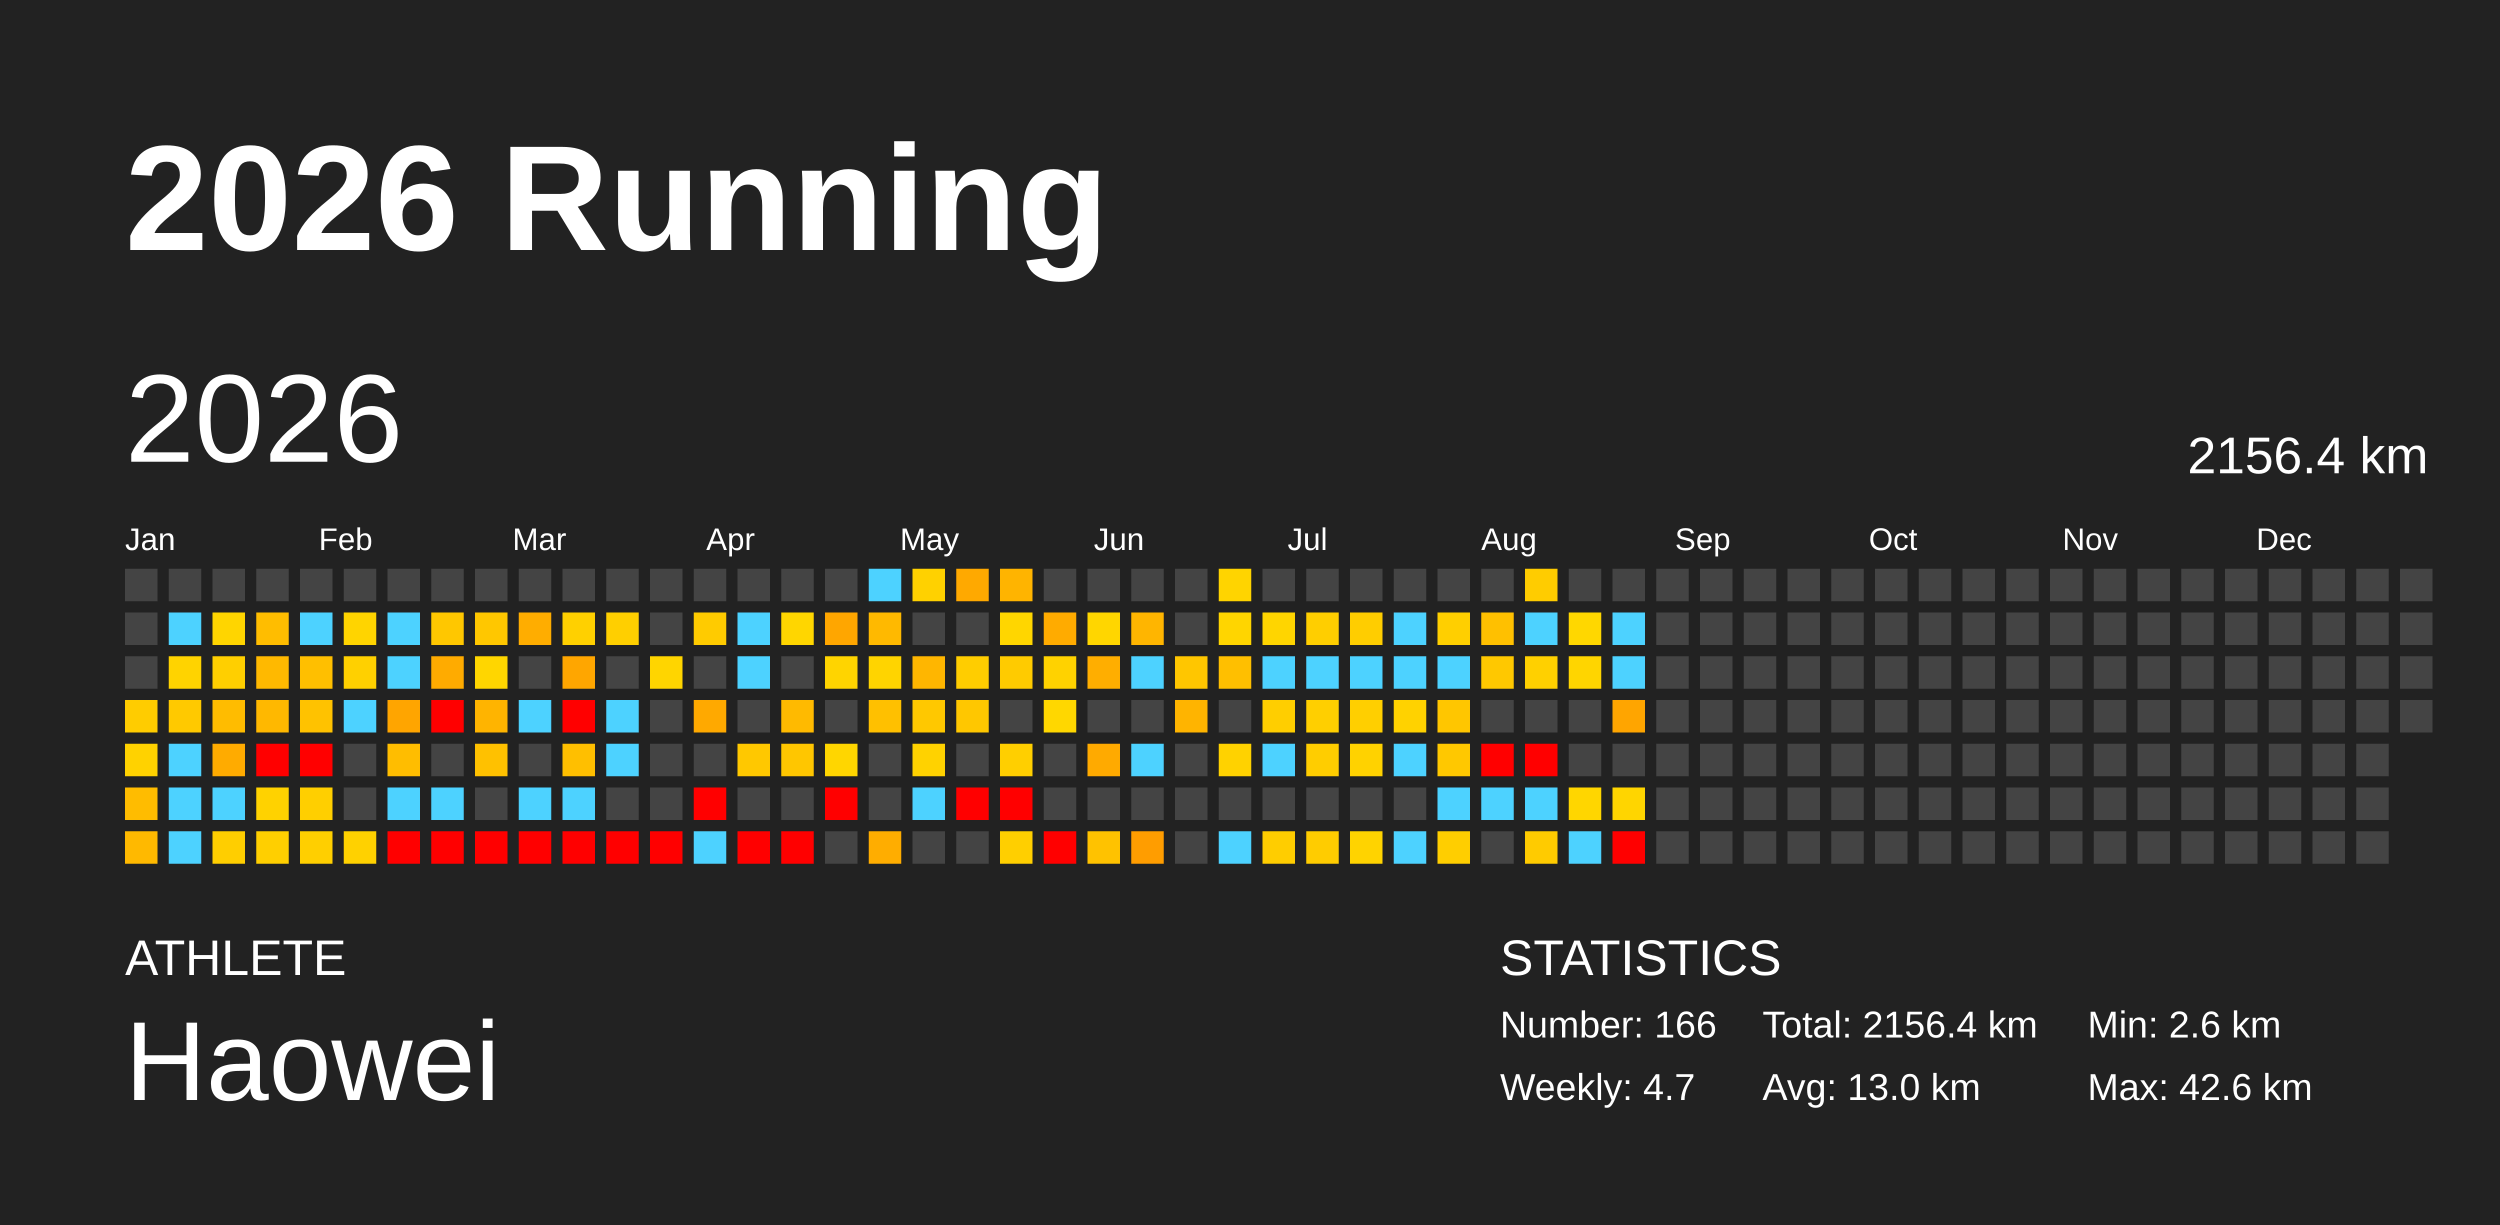
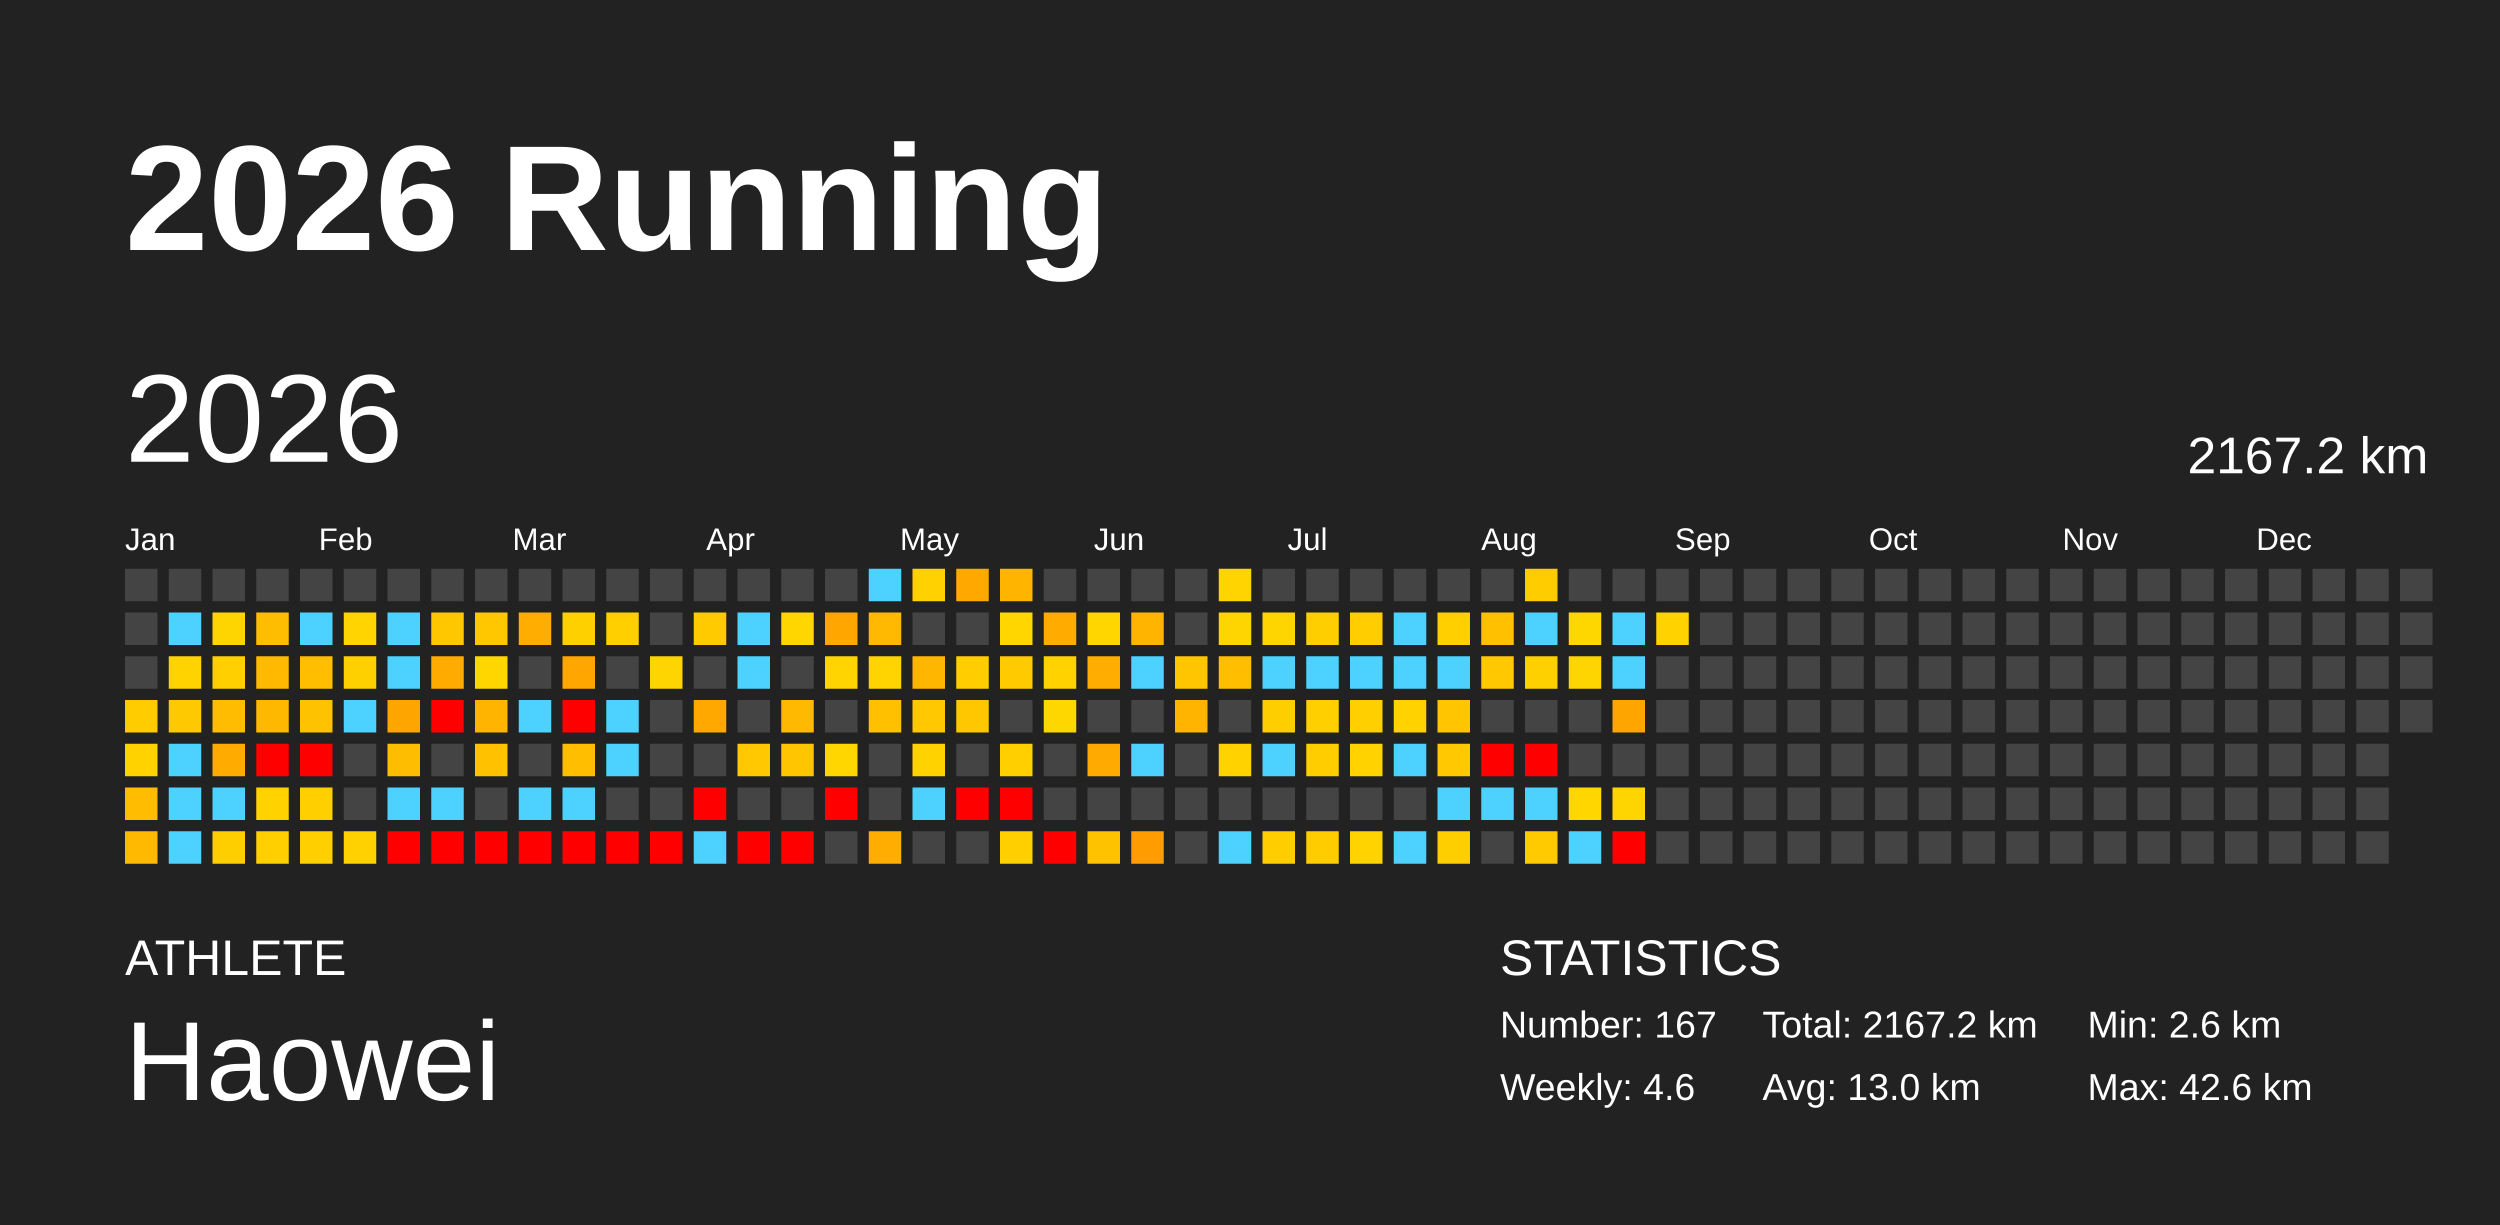
<svg xmlns="http://www.w3.org/2000/svg" baseProfile="full" height="98mm" version="1.1" viewBox="0,0,200,98" width="200mm">
  <defs />
  <rect fill="#222222" height="98" width="200" x="0" y="0" />
  <text fill="#FFFFFF" style="font-size:12px; font-family:Arial; font-weight:bold;" x="10" y="20">2026 Running</text>
  <text fill="#FFFFFF" style="font-size:4px; font-family:Arial" x="10" y="78">ATHLETE</text>
  <text fill="#FFFFFF" style="font-size:9px; font-family:Arial" x="10" y="88">Haowei</text>
  <text fill="#FFFFFF" style="font-size:4px; font-family:Arial" x="120" y="78">STATISTICS</text>
-   <text fill="#FFFFFF" style="font-size:3px; font-family:Arial" x="120" y="83">Number: 166</text>
-   <text fill="#FFFFFF" style="font-size:3px; font-family:Arial" x="120" y="88">Weekly: 4.7</text>
-   <text fill="#FFFFFF" style="font-size:3px; font-family:Arial" x="141" y="83">Total: 2156.4 km</text>
+   <text fill="#FFFFFF" style="font-size:3px; font-family:Arial" x="120" y="83">Number: 167</text>
+   <text fill="#FFFFFF" style="font-size:3px; font-family:Arial" x="120" y="88">Weekly: 4.6</text>
+   <text fill="#FFFFFF" style="font-size:3px; font-family:Arial" x="141" y="83">Total: 2167.2 km</text>
  <text fill="#FFFFFF" style="font-size:3px; font-family:Arial" x="141" y="88">Avg: 13.0 km</text>
  <text fill="#FFFFFF" style="font-size:3px; font-family:Arial" x="167" y="83">Min: 2.6 km</text>
  <text fill="#FFFFFF" style="font-size:3px; font-family:Arial" x="167" y="88">Max: 42.6 km</text>
  <text dominant-baseline="hanging" fill="#FFFFFF" style="font-size:10.0px; font-family:Arial;" x="10" y="30">2026</text>
-   <text dominant-baseline="hanging" fill="#FFFFFF" style="font-size:4.125px; font-family:Arial;" x="175" y="35">2156.4 km</text>
+   <text dominant-baseline="hanging" fill="#FFFFFF" style="font-size:4.125px; font-family:Arial;" x="175" y="35">2167.2 km</text>
  <text fill="#FFFFFF" style="font-size:2.5px; font-family:Arial" x="10.0" y="44">Jan</text>
  <text fill="#FFFFFF" style="font-size:2.5px; font-family:Arial" x="25.5" y="44">Feb</text>
  <text fill="#FFFFFF" style="font-size:2.5px; font-family:Arial" x="41.0" y="44">Mar</text>
  <text fill="#FFFFFF" style="font-size:2.5px; font-family:Arial" x="56.5" y="44">Apr</text>
  <text fill="#FFFFFF" style="font-size:2.5px; font-family:Arial" x="72.0" y="44">May</text>
  <text fill="#FFFFFF" style="font-size:2.5px; font-family:Arial" x="87.5" y="44">Jun</text>
  <text fill="#FFFFFF" style="font-size:2.5px; font-family:Arial" x="103.0" y="44">Jul</text>
  <text fill="#FFFFFF" style="font-size:2.5px; font-family:Arial" x="118.5" y="44">Aug</text>
  <text fill="#FFFFFF" style="font-size:2.5px; font-family:Arial" x="134.0" y="44">Sep</text>
  <text fill="#FFFFFF" style="font-size:2.5px; font-family:Arial" x="149.5" y="44">Oct</text>
  <text fill="#FFFFFF" style="font-size:2.5px; font-family:Arial" x="165.0" y="44">Nov</text>
  <text fill="#FFFFFF" style="font-size:2.5px; font-family:Arial" x="180.5" y="44">Dec</text>
  <rect fill="#444444" height="2.6" width="2.6" x="10.0" y="45.5" />
  <rect fill="#444444" height="2.6" width="2.6" x="10.0" y="49.0" />
  <rect fill="#444444" height="2.6" width="2.6" x="10.0" y="52.5" />
  <rect fill="#ffcc00" height="2.6" width="2.6" x="10.0" y="56.0" />
  <rect fill="#ffd200" height="2.6" width="2.6" x="10.0" y="59.5" />
  <rect fill="#ffbc00" height="2.6" width="2.6" x="10.0" y="63.0" />
  <rect fill="#ffb900" height="2.6" width="2.6" x="10.0" y="66.5" />
  <rect fill="#444444" height="2.6" width="2.6" x="13.5" y="45.5" />
  <rect fill="#4dd2ff" height="2.6" width="2.6" x="13.5" y="49.0" />
  <rect fill="#ffd300" height="2.6" width="2.6" x="13.5" y="52.5" />
  <rect fill="#ffc900" height="2.6" width="2.6" x="13.5" y="56.0" />
  <rect fill="#4dd2ff" height="2.6" width="2.6" x="13.5" y="59.5" />
  <rect fill="#4dd2ff" height="2.6" width="2.6" x="13.5" y="63.0" />
  <rect fill="#4dd2ff" height="2.6" width="2.6" x="13.5" y="66.5" />
  <rect fill="#444444" height="2.6" width="2.6" x="17.0" y="45.5" />
  <rect fill="#ffd500" height="2.6" width="2.6" x="17.0" y="49.0" />
  <rect fill="#ffcf00" height="2.6" width="2.6" x="17.0" y="52.5" />
  <rect fill="#ffbc00" height="2.6" width="2.6" x="17.0" y="56.0" />
  <rect fill="#ffab00" height="2.6" width="2.6" x="17.0" y="59.5" />
  <rect fill="#4dd2ff" height="2.6" width="2.6" x="17.0" y="63.0" />
  <rect fill="#ffce00" height="2.6" width="2.6" x="17.0" y="66.5" />
  <rect fill="#444444" height="2.6" width="2.6" x="20.5" y="45.5" />
  <rect fill="#ffbd00" height="2.6" width="2.6" x="20.5" y="49.0" />
  <rect fill="#ffb900" height="2.6" width="2.6" x="20.5" y="52.5" />
  <rect fill="#ffb800" height="2.6" width="2.6" x="20.5" y="56.0" />
  <rect fill="red" height="2.6" width="2.6" x="20.5" y="59.5" />
  <rect fill="#ffd200" height="2.6" width="2.6" x="20.5" y="63.0" />
  <rect fill="#ffcf00" height="2.6" width="2.6" x="20.5" y="66.5" />
  <rect fill="#444444" height="2.6" width="2.6" x="24.0" y="45.5" />
  <rect fill="#4dd2ff" height="2.6" width="2.6" x="24.0" y="49.0" />
  <rect fill="#ffbf00" height="2.6" width="2.6" x="24.0" y="52.5" />
  <rect fill="#ffc200" height="2.6" width="2.6" x="24.0" y="56.0" />
  <rect fill="red" height="2.6" width="2.6" x="24.0" y="59.5" />
  <rect fill="#ffcf00" height="2.6" width="2.6" x="24.0" y="63.0" />
  <rect fill="#ffcf00" height="2.6" width="2.6" x="24.0" y="66.5" />
  <rect fill="#444444" height="2.6" width="2.6" x="27.5" y="45.5" />
  <rect fill="#ffd400" height="2.6" width="2.6" x="27.5" y="49.0" />
  <rect fill="#ffd000" height="2.6" width="2.6" x="27.5" y="52.5" />
  <rect fill="#4dd2ff" height="2.6" width="2.6" x="27.5" y="56.0" />
  <rect fill="#444444" height="2.6" width="2.6" x="27.5" y="59.5" />
  <rect fill="#444444" height="2.6" width="2.6" x="27.5" y="63.0" />
  <rect fill="#ffd100" height="2.6" width="2.6" x="27.5" y="66.5" />
  <rect fill="#444444" height="2.6" width="2.6" x="31.0" y="45.5" />
  <rect fill="#4dd2ff" height="2.6" width="2.6" x="31.0" y="49.0" />
  <rect fill="#4dd2ff" height="2.6" width="2.6" x="31.0" y="52.5" />
  <rect fill="#ffa500" height="2.6" width="2.6" x="31.0" y="56.0" />
  <rect fill="#ffbd00" height="2.6" width="2.6" x="31.0" y="59.5" />
  <rect fill="#4dd2ff" height="2.6" width="2.6" x="31.0" y="63.0" />
  <rect fill="red" height="2.6" width="2.6" x="31.0" y="66.5" />
  <rect fill="#444444" height="2.6" width="2.6" x="34.5" y="45.5" />
  <rect fill="#ffc700" height="2.6" width="2.6" x="34.5" y="49.0" />
  <rect fill="#ffab00" height="2.6" width="2.6" x="34.5" y="52.5" />
  <rect fill="red" height="2.6" width="2.6" x="34.5" y="56.0" />
  <rect fill="#444444" height="2.6" width="2.6" x="34.5" y="59.5" />
  <rect fill="#4dd2ff" height="2.6" width="2.6" x="34.5" y="63.0" />
  <rect fill="red" height="2.6" width="2.6" x="34.5" y="66.5" />
  <rect fill="#444444" height="2.6" width="2.6" x="38.0" y="45.5" />
  <rect fill="#ffc700" height="2.6" width="2.6" x="38.0" y="49.0" />
  <rect fill="#ffd600" height="2.6" width="2.6" x="38.0" y="52.5" />
  <rect fill="#ffb400" height="2.6" width="2.6" x="38.0" y="56.0" />
  <rect fill="#ffc100" height="2.6" width="2.6" x="38.0" y="59.5" />
  <rect fill="#444444" height="2.6" width="2.6" x="38.0" y="63.0" />
  <rect fill="red" height="2.6" width="2.6" x="38.0" y="66.5" />
  <rect fill="#444444" height="2.6" width="2.6" x="41.5" y="45.5" />
  <rect fill="#ffad00" height="2.6" width="2.6" x="41.5" y="49.0" />
  <rect fill="#444444" height="2.6" width="2.6" x="41.5" y="52.5" />
  <rect fill="#4dd2ff" height="2.6" width="2.6" x="41.5" y="56.0" />
  <rect fill="#444444" height="2.6" width="2.6" x="41.5" y="59.5" />
  <rect fill="#4dd2ff" height="2.6" width="2.6" x="41.5" y="63.0" />
  <rect fill="red" height="2.6" width="2.6" x="41.5" y="66.5" />
  <rect fill="#444444" height="2.6" width="2.6" x="45.0" y="45.5" />
  <rect fill="#ffd000" height="2.6" width="2.6" x="45.0" y="49.0" />
  <rect fill="#ffa600" height="2.6" width="2.6" x="45.0" y="52.5" />
  <rect fill="red" height="2.6" width="2.6" x="45.0" y="56.0" />
  <rect fill="#ffbf00" height="2.6" width="2.6" x="45.0" y="59.5" />
  <rect fill="#4dd2ff" height="2.6" width="2.6" x="45.0" y="63.0" />
  <rect fill="red" height="2.6" width="2.6" x="45.0" y="66.5" />
  <rect fill="#444444" height="2.6" width="2.6" x="48.5" y="45.5" />
  <rect fill="#ffcf00" height="2.6" width="2.6" x="48.5" y="49.0" />
  <rect fill="#444444" height="2.6" width="2.6" x="48.5" y="52.5" />
  <rect fill="#4dd2ff" height="2.6" width="2.6" x="48.5" y="56.0" />
  <rect fill="#4dd2ff" height="2.6" width="2.6" x="48.5" y="59.5" />
  <rect fill="#444444" height="2.6" width="2.6" x="48.5" y="63.0" />
  <rect fill="red" height="2.6" width="2.6" x="48.5" y="66.5" />
  <rect fill="#444444" height="2.6" width="2.6" x="52.0" y="45.5" />
  <rect fill="#444444" height="2.6" width="2.6" x="52.0" y="49.0" />
  <rect fill="#ffd500" height="2.6" width="2.6" x="52.0" y="52.5" />
  <rect fill="#444444" height="2.6" width="2.6" x="52.0" y="56.0" />
  <rect fill="#444444" height="2.6" width="2.6" x="52.0" y="59.5" />
  <rect fill="#444444" height="2.6" width="2.6" x="52.0" y="63.0" />
  <rect fill="red" height="2.6" width="2.6" x="52.0" y="66.5" />
  <rect fill="#444444" height="2.6" width="2.6" x="55.5" y="45.5" />
  <rect fill="#ffcb00" height="2.6" width="2.6" x="55.5" y="49.0" />
  <rect fill="#444444" height="2.6" width="2.6" x="55.5" y="52.5" />
  <rect fill="#ffa900" height="2.6" width="2.6" x="55.5" y="56.0" />
  <rect fill="#444444" height="2.6" width="2.6" x="55.5" y="59.5" />
  <rect fill="red" height="2.6" width="2.6" x="55.5" y="63.0" />
  <rect fill="#4dd2ff" height="2.6" width="2.6" x="55.5" y="66.5" />
  <rect fill="#444444" height="2.6" width="2.6" x="59.0" y="45.5" />
  <rect fill="#4dd2ff" height="2.6" width="2.6" x="59.0" y="49.0" />
  <rect fill="#4dd2ff" height="2.6" width="2.6" x="59.0" y="52.5" />
  <rect fill="#444444" height="2.6" width="2.6" x="59.0" y="56.0" />
  <rect fill="#ffc800" height="2.6" width="2.6" x="59.0" y="59.5" />
  <rect fill="#444444" height="2.6" width="2.6" x="59.0" y="63.0" />
  <rect fill="red" height="2.6" width="2.6" x="59.0" y="66.5" />
  <rect fill="#444444" height="2.6" width="2.6" x="62.5" y="45.5" />
  <rect fill="#ffd600" height="2.6" width="2.6" x="62.5" y="49.0" />
  <rect fill="#444444" height="2.6" width="2.6" x="62.5" y="52.5" />
  <rect fill="#ffba00" height="2.6" width="2.6" x="62.5" y="56.0" />
  <rect fill="#ffc600" height="2.6" width="2.6" x="62.5" y="59.5" />
  <rect fill="#444444" height="2.6" width="2.6" x="62.5" y="63.0" />
  <rect fill="red" height="2.6" width="2.6" x="62.5" y="66.5" />
  <rect fill="#444444" height="2.6" width="2.6" x="66.0" y="45.5" />
  <rect fill="#ffa600" height="2.6" width="2.6" x="66.0" y="49.0" />
  <rect fill="#ffd400" height="2.6" width="2.6" x="66.0" y="52.5" />
  <rect fill="#444444" height="2.6" width="2.6" x="66.0" y="56.0" />
  <rect fill="#ffd600" height="2.6" width="2.6" x="66.0" y="59.5" />
  <rect fill="red" height="2.6" width="2.6" x="66.0" y="63.0" />
  <rect fill="#444444" height="2.6" width="2.6" x="66.0" y="66.5" />
  <rect fill="#4dd2ff" height="2.6" width="2.6" x="69.5" y="45.5" />
  <rect fill="#ffb900" height="2.6" width="2.6" x="69.5" y="49.0" />
  <rect fill="#ffd400" height="2.6" width="2.6" x="69.5" y="52.5" />
  <rect fill="#ffc000" height="2.6" width="2.6" x="69.5" y="56.0" />
  <rect fill="#444444" height="2.6" width="2.6" x="69.5" y="59.5" />
  <rect fill="#444444" height="2.6" width="2.6" x="69.5" y="63.0" />
  <rect fill="#ffad00" height="2.6" width="2.6" x="69.5" y="66.5" />
  <rect fill="#ffd100" height="2.6" width="2.6" x="73.0" y="45.5" />
  <rect fill="#444444" height="2.6" width="2.6" x="73.0" y="49.0" />
  <rect fill="#ffb600" height="2.6" width="2.6" x="73.0" y="52.5" />
  <rect fill="#ffc800" height="2.6" width="2.6" x="73.0" y="56.0" />
  <rect fill="#ffd200" height="2.6" width="2.6" x="73.0" y="59.5" />
  <rect fill="#4dd2ff" height="2.6" width="2.6" x="73.0" y="63.0" />
  <rect fill="#444444" height="2.6" width="2.6" x="73.0" y="66.5" />
  <rect fill="#ffa900" height="2.6" width="2.6" x="76.5" y="45.5" />
  <rect fill="#444444" height="2.6" width="2.6" x="76.5" y="49.0" />
  <rect fill="#ffcd00" height="2.6" width="2.6" x="76.5" y="52.5" />
  <rect fill="#ffc700" height="2.6" width="2.6" x="76.5" y="56.0" />
  <rect fill="#444444" height="2.6" width="2.6" x="76.5" y="59.5" />
  <rect fill="red" height="2.6" width="2.6" x="76.5" y="63.0" />
  <rect fill="#444444" height="2.6" width="2.6" x="76.5" y="66.5" />
  <rect fill="#ffb400" height="2.6" width="2.6" x="80.0" y="45.5" />
  <rect fill="#ffd600" height="2.6" width="2.6" x="80.0" y="49.0" />
  <rect fill="#ffcb00" height="2.6" width="2.6" x="80.0" y="52.5" />
  <rect fill="#444444" height="2.6" width="2.6" x="80.0" y="56.0" />
  <rect fill="#ffcf00" height="2.6" width="2.6" x="80.0" y="59.5" />
  <rect fill="red" height="2.6" width="2.6" x="80.0" y="63.0" />
  <rect fill="#ffcf00" height="2.6" width="2.6" x="80.0" y="66.5" />
  <rect fill="#444444" height="2.6" width="2.6" x="83.5" y="45.5" />
  <rect fill="#ffab00" height="2.6" width="2.6" x="83.5" y="49.0" />
  <rect fill="#ffd200" height="2.6" width="2.6" x="83.5" y="52.5" />
  <rect fill="#ffd700" height="2.6" width="2.6" x="83.5" y="56.0" />
  <rect fill="#444444" height="2.6" width="2.6" x="83.5" y="59.5" />
  <rect fill="#444444" height="2.6" width="2.6" x="83.5" y="63.0" />
  <rect fill="red" height="2.6" width="2.6" x="83.5" y="66.5" />
  <rect fill="#444444" height="2.6" width="2.6" x="87.0" y="45.5" />
  <rect fill="#ffd600" height="2.6" width="2.6" x="87.0" y="49.0" />
  <rect fill="#ffae00" height="2.6" width="2.6" x="87.0" y="52.5" />
  <rect fill="#444444" height="2.6" width="2.6" x="87.0" y="56.0" />
  <rect fill="#ffaa00" height="2.6" width="2.6" x="87.0" y="59.5" />
  <rect fill="#444444" height="2.6" width="2.6" x="87.0" y="63.0" />
  <rect fill="#ffc200" height="2.6" width="2.6" x="87.0" y="66.5" />
  <rect fill="#444444" height="2.6" width="2.6" x="90.5" y="45.5" />
  <rect fill="#ffb500" height="2.6" width="2.6" x="90.5" y="49.0" />
  <rect fill="#4dd2ff" height="2.6" width="2.6" x="90.5" y="52.5" />
  <rect fill="#444444" height="2.6" width="2.6" x="90.5" y="56.0" />
  <rect fill="#4dd2ff" height="2.6" width="2.6" x="90.5" y="59.5" />
  <rect fill="#444444" height="2.6" width="2.6" x="90.5" y="63.0" />
  <rect fill="#ff9d00" height="2.6" width="2.6" x="90.5" y="66.5" />
  <rect fill="#444444" height="2.6" width="2.6" x="94.0" y="45.5" />
  <rect fill="#444444" height="2.6" width="2.6" x="94.0" y="49.0" />
  <rect fill="#ffc600" height="2.6" width="2.6" x="94.0" y="52.5" />
  <rect fill="#ffb400" height="2.6" width="2.6" x="94.0" y="56.0" />
  <rect fill="#444444" height="2.6" width="2.6" x="94.0" y="59.5" />
  <rect fill="#444444" height="2.6" width="2.6" x="94.0" y="63.0" />
  <rect fill="#444444" height="2.6" width="2.6" x="94.0" y="66.5" />
  <rect fill="#ffd400" height="2.6" width="2.6" x="97.5" y="45.5" />
  <rect fill="#ffd500" height="2.6" width="2.6" x="97.5" y="49.0" />
  <rect fill="#ffbf00" height="2.6" width="2.6" x="97.5" y="52.5" />
  <rect fill="#444444" height="2.6" width="2.6" x="97.5" y="56.0" />
  <rect fill="#ffd200" height="2.6" width="2.6" x="97.5" y="59.5" />
  <rect fill="#444444" height="2.6" width="2.6" x="97.5" y="63.0" />
  <rect fill="#4dd2ff" height="2.6" width="2.6" x="97.5" y="66.5" />
  <rect fill="#444444" height="2.6" width="2.6" x="101.0" y="45.5" />
  <rect fill="#ffd500" height="2.6" width="2.6" x="101.0" y="49.0" />
  <rect fill="#4dd2ff" height="2.6" width="2.6" x="101.0" y="52.5" />
  <rect fill="#ffce00" height="2.6" width="2.6" x="101.0" y="56.0" />
  <rect fill="#4dd2ff" height="2.6" width="2.6" x="101.0" y="59.5" />
  <rect fill="#444444" height="2.6" width="2.6" x="101.0" y="63.0" />
  <rect fill="#ffcd00" height="2.6" width="2.6" x="101.0" y="66.5" />
  <rect fill="#444444" height="2.6" width="2.6" x="104.5" y="45.5" />
  <rect fill="#ffce00" height="2.6" width="2.6" x="104.5" y="49.0" />
  <rect fill="#4dd2ff" height="2.6" width="2.6" x="104.5" y="52.5" />
  <rect fill="#ffcf00" height="2.6" width="2.6" x="104.5" y="56.0" />
  <rect fill="#ffcd00" height="2.6" width="2.6" x="104.5" y="59.5" />
  <rect fill="#444444" height="2.6" width="2.6" x="104.5" y="63.0" />
  <rect fill="#ffcc00" height="2.6" width="2.6" x="104.5" y="66.5" />
  <rect fill="#444444" height="2.6" width="2.6" x="108.0" y="45.5" />
  <rect fill="#ffcd00" height="2.6" width="2.6" x="108.0" y="49.0" />
  <rect fill="#4dd2ff" height="2.6" width="2.6" x="108.0" y="52.5" />
  <rect fill="#ffcf00" height="2.6" width="2.6" x="108.0" y="56.0" />
  <rect fill="#ffd200" height="2.6" width="2.6" x="108.0" y="59.5" />
  <rect fill="#444444" height="2.6" width="2.6" x="108.0" y="63.0" />
  <rect fill="#ffd300" height="2.6" width="2.6" x="108.0" y="66.5" />
  <rect fill="#444444" height="2.6" width="2.6" x="111.5" y="45.5" />
  <rect fill="#4dd2ff" height="2.6" width="2.6" x="111.5" y="49.0" />
  <rect fill="#4dd2ff" height="2.6" width="2.6" x="111.5" y="52.5" />
  <rect fill="#ffd200" height="2.6" width="2.6" x="111.5" y="56.0" />
  <rect fill="#4dd2ff" height="2.6" width="2.6" x="111.5" y="59.5" />
  <rect fill="#444444" height="2.6" width="2.6" x="111.5" y="63.0" />
  <rect fill="#4dd2ff" height="2.6" width="2.6" x="111.5" y="66.5" />
  <rect fill="#444444" height="2.6" width="2.6" x="115.0" y="45.5" />
  <rect fill="#ffcf00" height="2.6" width="2.6" x="115.0" y="49.0" />
  <rect fill="#4dd2ff" height="2.6" width="2.6" x="115.0" y="52.5" />
  <rect fill="#ffc600" height="2.6" width="2.6" x="115.0" y="56.0" />
  <rect fill="#ffc800" height="2.6" width="2.6" x="115.0" y="59.5" />
  <rect fill="#4dd2ff" height="2.6" width="2.6" x="115.0" y="63.0" />
  <rect fill="#ffce00" height="2.6" width="2.6" x="115.0" y="66.5" />
  <rect fill="#444444" height="2.6" width="2.6" x="118.5" y="45.5" />
  <rect fill="#ffc000" height="2.6" width="2.6" x="118.5" y="49.0" />
  <rect fill="#ffc800" height="2.6" width="2.6" x="118.5" y="52.5" />
  <rect fill="#444444" height="2.6" width="2.6" x="118.5" y="56.0" />
  <rect fill="red" height="2.6" width="2.6" x="118.5" y="59.5" />
  <rect fill="#4dd2ff" height="2.6" width="2.6" x="118.5" y="63.0" />
  <rect fill="#444444" height="2.6" width="2.6" x="118.5" y="66.5" />
  <rect fill="#ffcc00" height="2.6" width="2.6" x="122.0" y="45.5" />
  <rect fill="#4dd2ff" height="2.6" width="2.6" x="122.0" y="49.0" />
  <rect fill="#ffd000" height="2.6" width="2.6" x="122.0" y="52.5" />
  <rect fill="#444444" height="2.6" width="2.6" x="122.0" y="56.0" />
  <rect fill="red" height="2.6" width="2.6" x="122.0" y="59.5" />
  <rect fill="#4dd2ff" height="2.6" width="2.6" x="122.0" y="63.0" />
  <rect fill="#ffcb00" height="2.6" width="2.6" x="122.0" y="66.5" />
  <rect fill="#444444" height="2.6" width="2.6" x="125.5" y="45.5" />
  <rect fill="#ffd700" height="2.6" width="2.6" x="125.5" y="49.0" />
  <rect fill="#ffd500" height="2.6" width="2.6" x="125.5" y="52.5" />
  <rect fill="#444444" height="2.6" width="2.6" x="125.5" y="56.0" />
  <rect fill="#444444" height="2.6" width="2.6" x="125.5" y="59.5" />
  <rect fill="#ffd600" height="2.6" width="2.6" x="125.5" y="63.0" />
  <rect fill="#4dd2ff" height="2.6" width="2.6" x="125.5" y="66.5" />
  <rect fill="#444444" height="2.6" width="2.6" x="129.0" y="45.5" />
  <rect fill="#4dd2ff" height="2.6" width="2.6" x="129.0" y="49.0" />
  <rect fill="#4dd2ff" height="2.6" width="2.6" x="129.0" y="52.5" />
  <rect fill="#ffa500" height="2.6" width="2.6" x="129.0" y="56.0" />
  <rect fill="#444444" height="2.6" width="2.6" x="129.0" y="59.5" />
  <rect fill="#ffd500" height="2.6" width="2.6" x="129.0" y="63.0" />
  <rect fill="red" height="2.6" width="2.6" x="129.0" y="66.5" />
  <rect fill="#444444" height="2.6" width="2.6" x="132.5" y="45.5" />
-   <rect fill="#444444" height="2.6" width="2.6" x="132.5" y="49.0" />
+   <rect fill="#ffd200" height="2.6" width="2.6" x="132.5" y="49.0" />
  <rect fill="#444444" height="2.6" width="2.6" x="132.5" y="52.5" />
  <rect fill="#444444" height="2.6" width="2.6" x="132.5" y="56.0" />
  <rect fill="#444444" height="2.6" width="2.6" x="132.5" y="59.5" />
  <rect fill="#444444" height="2.6" width="2.6" x="132.5" y="63.0" />
  <rect fill="#444444" height="2.6" width="2.6" x="132.5" y="66.5" />
  <rect fill="#444444" height="2.6" width="2.6" x="136.0" y="45.5" />
  <rect fill="#444444" height="2.6" width="2.6" x="136.0" y="49.0" />
  <rect fill="#444444" height="2.6" width="2.6" x="136.0" y="52.5" />
  <rect fill="#444444" height="2.6" width="2.6" x="136.0" y="56.0" />
  <rect fill="#444444" height="2.6" width="2.6" x="136.0" y="59.5" />
  <rect fill="#444444" height="2.6" width="2.6" x="136.0" y="63.0" />
  <rect fill="#444444" height="2.6" width="2.6" x="136.0" y="66.5" />
  <rect fill="#444444" height="2.6" width="2.6" x="139.5" y="45.5" />
  <rect fill="#444444" height="2.6" width="2.6" x="139.5" y="49.0" />
  <rect fill="#444444" height="2.6" width="2.6" x="139.5" y="52.5" />
  <rect fill="#444444" height="2.6" width="2.6" x="139.5" y="56.0" />
  <rect fill="#444444" height="2.6" width="2.6" x="139.5" y="59.5" />
  <rect fill="#444444" height="2.6" width="2.6" x="139.5" y="63.0" />
  <rect fill="#444444" height="2.6" width="2.6" x="139.5" y="66.5" />
  <rect fill="#444444" height="2.6" width="2.6" x="143.0" y="45.5" />
  <rect fill="#444444" height="2.6" width="2.6" x="143.0" y="49.0" />
  <rect fill="#444444" height="2.6" width="2.6" x="143.0" y="52.5" />
  <rect fill="#444444" height="2.6" width="2.6" x="143.0" y="56.0" />
  <rect fill="#444444" height="2.6" width="2.6" x="143.0" y="59.5" />
  <rect fill="#444444" height="2.6" width="2.6" x="143.0" y="63.0" />
  <rect fill="#444444" height="2.6" width="2.6" x="143.0" y="66.5" />
  <rect fill="#444444" height="2.6" width="2.6" x="146.5" y="45.5" />
  <rect fill="#444444" height="2.6" width="2.6" x="146.5" y="49.0" />
  <rect fill="#444444" height="2.6" width="2.6" x="146.5" y="52.5" />
  <rect fill="#444444" height="2.6" width="2.6" x="146.5" y="56.0" />
  <rect fill="#444444" height="2.6" width="2.6" x="146.5" y="59.5" />
  <rect fill="#444444" height="2.6" width="2.6" x="146.5" y="63.0" />
  <rect fill="#444444" height="2.6" width="2.6" x="146.5" y="66.5" />
  <rect fill="#444444" height="2.6" width="2.6" x="150.0" y="45.5" />
  <rect fill="#444444" height="2.6" width="2.6" x="150.0" y="49.0" />
  <rect fill="#444444" height="2.6" width="2.6" x="150.0" y="52.5" />
  <rect fill="#444444" height="2.6" width="2.6" x="150.0" y="56.0" />
  <rect fill="#444444" height="2.6" width="2.6" x="150.0" y="59.5" />
  <rect fill="#444444" height="2.6" width="2.6" x="150.0" y="63.0" />
  <rect fill="#444444" height="2.6" width="2.6" x="150.0" y="66.5" />
  <rect fill="#444444" height="2.6" width="2.6" x="153.5" y="45.5" />
  <rect fill="#444444" height="2.6" width="2.6" x="153.5" y="49.0" />
  <rect fill="#444444" height="2.6" width="2.6" x="153.5" y="52.5" />
  <rect fill="#444444" height="2.6" width="2.6" x="153.5" y="56.0" />
  <rect fill="#444444" height="2.6" width="2.6" x="153.5" y="59.5" />
  <rect fill="#444444" height="2.6" width="2.6" x="153.5" y="63.0" />
  <rect fill="#444444" height="2.6" width="2.6" x="153.5" y="66.5" />
  <rect fill="#444444" height="2.6" width="2.6" x="157.0" y="45.5" />
  <rect fill="#444444" height="2.6" width="2.6" x="157.0" y="49.0" />
  <rect fill="#444444" height="2.6" width="2.6" x="157.0" y="52.5" />
  <rect fill="#444444" height="2.6" width="2.6" x="157.0" y="56.0" />
  <rect fill="#444444" height="2.6" width="2.6" x="157.0" y="59.5" />
  <rect fill="#444444" height="2.6" width="2.6" x="157.0" y="63.0" />
  <rect fill="#444444" height="2.6" width="2.6" x="157.0" y="66.5" />
  <rect fill="#444444" height="2.6" width="2.6" x="160.5" y="45.5" />
  <rect fill="#444444" height="2.6" width="2.6" x="160.5" y="49.0" />
  <rect fill="#444444" height="2.6" width="2.6" x="160.5" y="52.5" />
  <rect fill="#444444" height="2.6" width="2.6" x="160.5" y="56.0" />
  <rect fill="#444444" height="2.6" width="2.6" x="160.5" y="59.5" />
  <rect fill="#444444" height="2.6" width="2.6" x="160.5" y="63.0" />
  <rect fill="#444444" height="2.6" width="2.6" x="160.5" y="66.5" />
  <rect fill="#444444" height="2.6" width="2.6" x="164.0" y="45.5" />
  <rect fill="#444444" height="2.6" width="2.6" x="164.0" y="49.0" />
  <rect fill="#444444" height="2.6" width="2.6" x="164.0" y="52.5" />
  <rect fill="#444444" height="2.6" width="2.6" x="164.0" y="56.0" />
  <rect fill="#444444" height="2.6" width="2.6" x="164.0" y="59.5" />
  <rect fill="#444444" height="2.6" width="2.6" x="164.0" y="63.0" />
  <rect fill="#444444" height="2.6" width="2.6" x="164.0" y="66.5" />
  <rect fill="#444444" height="2.6" width="2.6" x="167.5" y="45.5" />
  <rect fill="#444444" height="2.6" width="2.6" x="167.5" y="49.0" />
  <rect fill="#444444" height="2.6" width="2.6" x="167.5" y="52.5" />
  <rect fill="#444444" height="2.6" width="2.6" x="167.5" y="56.0" />
  <rect fill="#444444" height="2.6" width="2.6" x="167.5" y="59.5" />
  <rect fill="#444444" height="2.6" width="2.6" x="167.5" y="63.0" />
  <rect fill="#444444" height="2.6" width="2.6" x="167.5" y="66.5" />
  <rect fill="#444444" height="2.6" width="2.6" x="171.0" y="45.5" />
  <rect fill="#444444" height="2.6" width="2.6" x="171.0" y="49.0" />
  <rect fill="#444444" height="2.6" width="2.6" x="171.0" y="52.5" />
  <rect fill="#444444" height="2.6" width="2.6" x="171.0" y="56.0" />
  <rect fill="#444444" height="2.6" width="2.6" x="171.0" y="59.5" />
  <rect fill="#444444" height="2.6" width="2.6" x="171.0" y="63.0" />
  <rect fill="#444444" height="2.6" width="2.6" x="171.0" y="66.5" />
  <rect fill="#444444" height="2.6" width="2.6" x="174.5" y="45.5" />
  <rect fill="#444444" height="2.6" width="2.6" x="174.5" y="49.0" />
  <rect fill="#444444" height="2.6" width="2.6" x="174.5" y="52.5" />
  <rect fill="#444444" height="2.6" width="2.6" x="174.5" y="56.0" />
  <rect fill="#444444" height="2.6" width="2.6" x="174.5" y="59.5" />
  <rect fill="#444444" height="2.6" width="2.6" x="174.5" y="63.0" />
  <rect fill="#444444" height="2.6" width="2.6" x="174.5" y="66.5" />
  <rect fill="#444444" height="2.6" width="2.6" x="178.0" y="45.5" />
  <rect fill="#444444" height="2.6" width="2.6" x="178.0" y="49.0" />
  <rect fill="#444444" height="2.6" width="2.6" x="178.0" y="52.5" />
  <rect fill="#444444" height="2.6" width="2.6" x="178.0" y="56.0" />
  <rect fill="#444444" height="2.6" width="2.6" x="178.0" y="59.5" />
  <rect fill="#444444" height="2.6" width="2.6" x="178.0" y="63.0" />
  <rect fill="#444444" height="2.6" width="2.6" x="178.0" y="66.5" />
  <rect fill="#444444" height="2.6" width="2.6" x="181.5" y="45.5" />
  <rect fill="#444444" height="2.6" width="2.6" x="181.5" y="49.0" />
  <rect fill="#444444" height="2.6" width="2.6" x="181.5" y="52.5" />
  <rect fill="#444444" height="2.6" width="2.6" x="181.5" y="56.0" />
  <rect fill="#444444" height="2.6" width="2.6" x="181.5" y="59.5" />
  <rect fill="#444444" height="2.6" width="2.6" x="181.5" y="63.0" />
  <rect fill="#444444" height="2.6" width="2.6" x="181.5" y="66.5" />
  <rect fill="#444444" height="2.6" width="2.6" x="185.0" y="45.5" />
  <rect fill="#444444" height="2.6" width="2.6" x="185.0" y="49.0" />
  <rect fill="#444444" height="2.6" width="2.6" x="185.0" y="52.5" />
  <rect fill="#444444" height="2.6" width="2.6" x="185.0" y="56.0" />
  <rect fill="#444444" height="2.6" width="2.6" x="185.0" y="59.5" />
  <rect fill="#444444" height="2.6" width="2.6" x="185.0" y="63.0" />
  <rect fill="#444444" height="2.6" width="2.6" x="185.0" y="66.5" />
  <rect fill="#444444" height="2.6" width="2.6" x="188.5" y="45.5" />
  <rect fill="#444444" height="2.6" width="2.6" x="188.5" y="49.0" />
  <rect fill="#444444" height="2.6" width="2.6" x="188.5" y="52.5" />
  <rect fill="#444444" height="2.6" width="2.6" x="188.5" y="56.0" />
  <rect fill="#444444" height="2.6" width="2.6" x="188.5" y="59.5" />
  <rect fill="#444444" height="2.6" width="2.6" x="188.5" y="63.0" />
  <rect fill="#444444" height="2.6" width="2.6" x="188.5" y="66.5" />
  <rect fill="#444444" height="2.6" width="2.6" x="192.0" y="45.5" />
  <rect fill="#444444" height="2.6" width="2.6" x="192.0" y="49.0" />
  <rect fill="#444444" height="2.6" width="2.6" x="192.0" y="52.5" />
  <rect fill="#444444" height="2.6" width="2.6" x="192.0" y="56.0" />
</svg>
